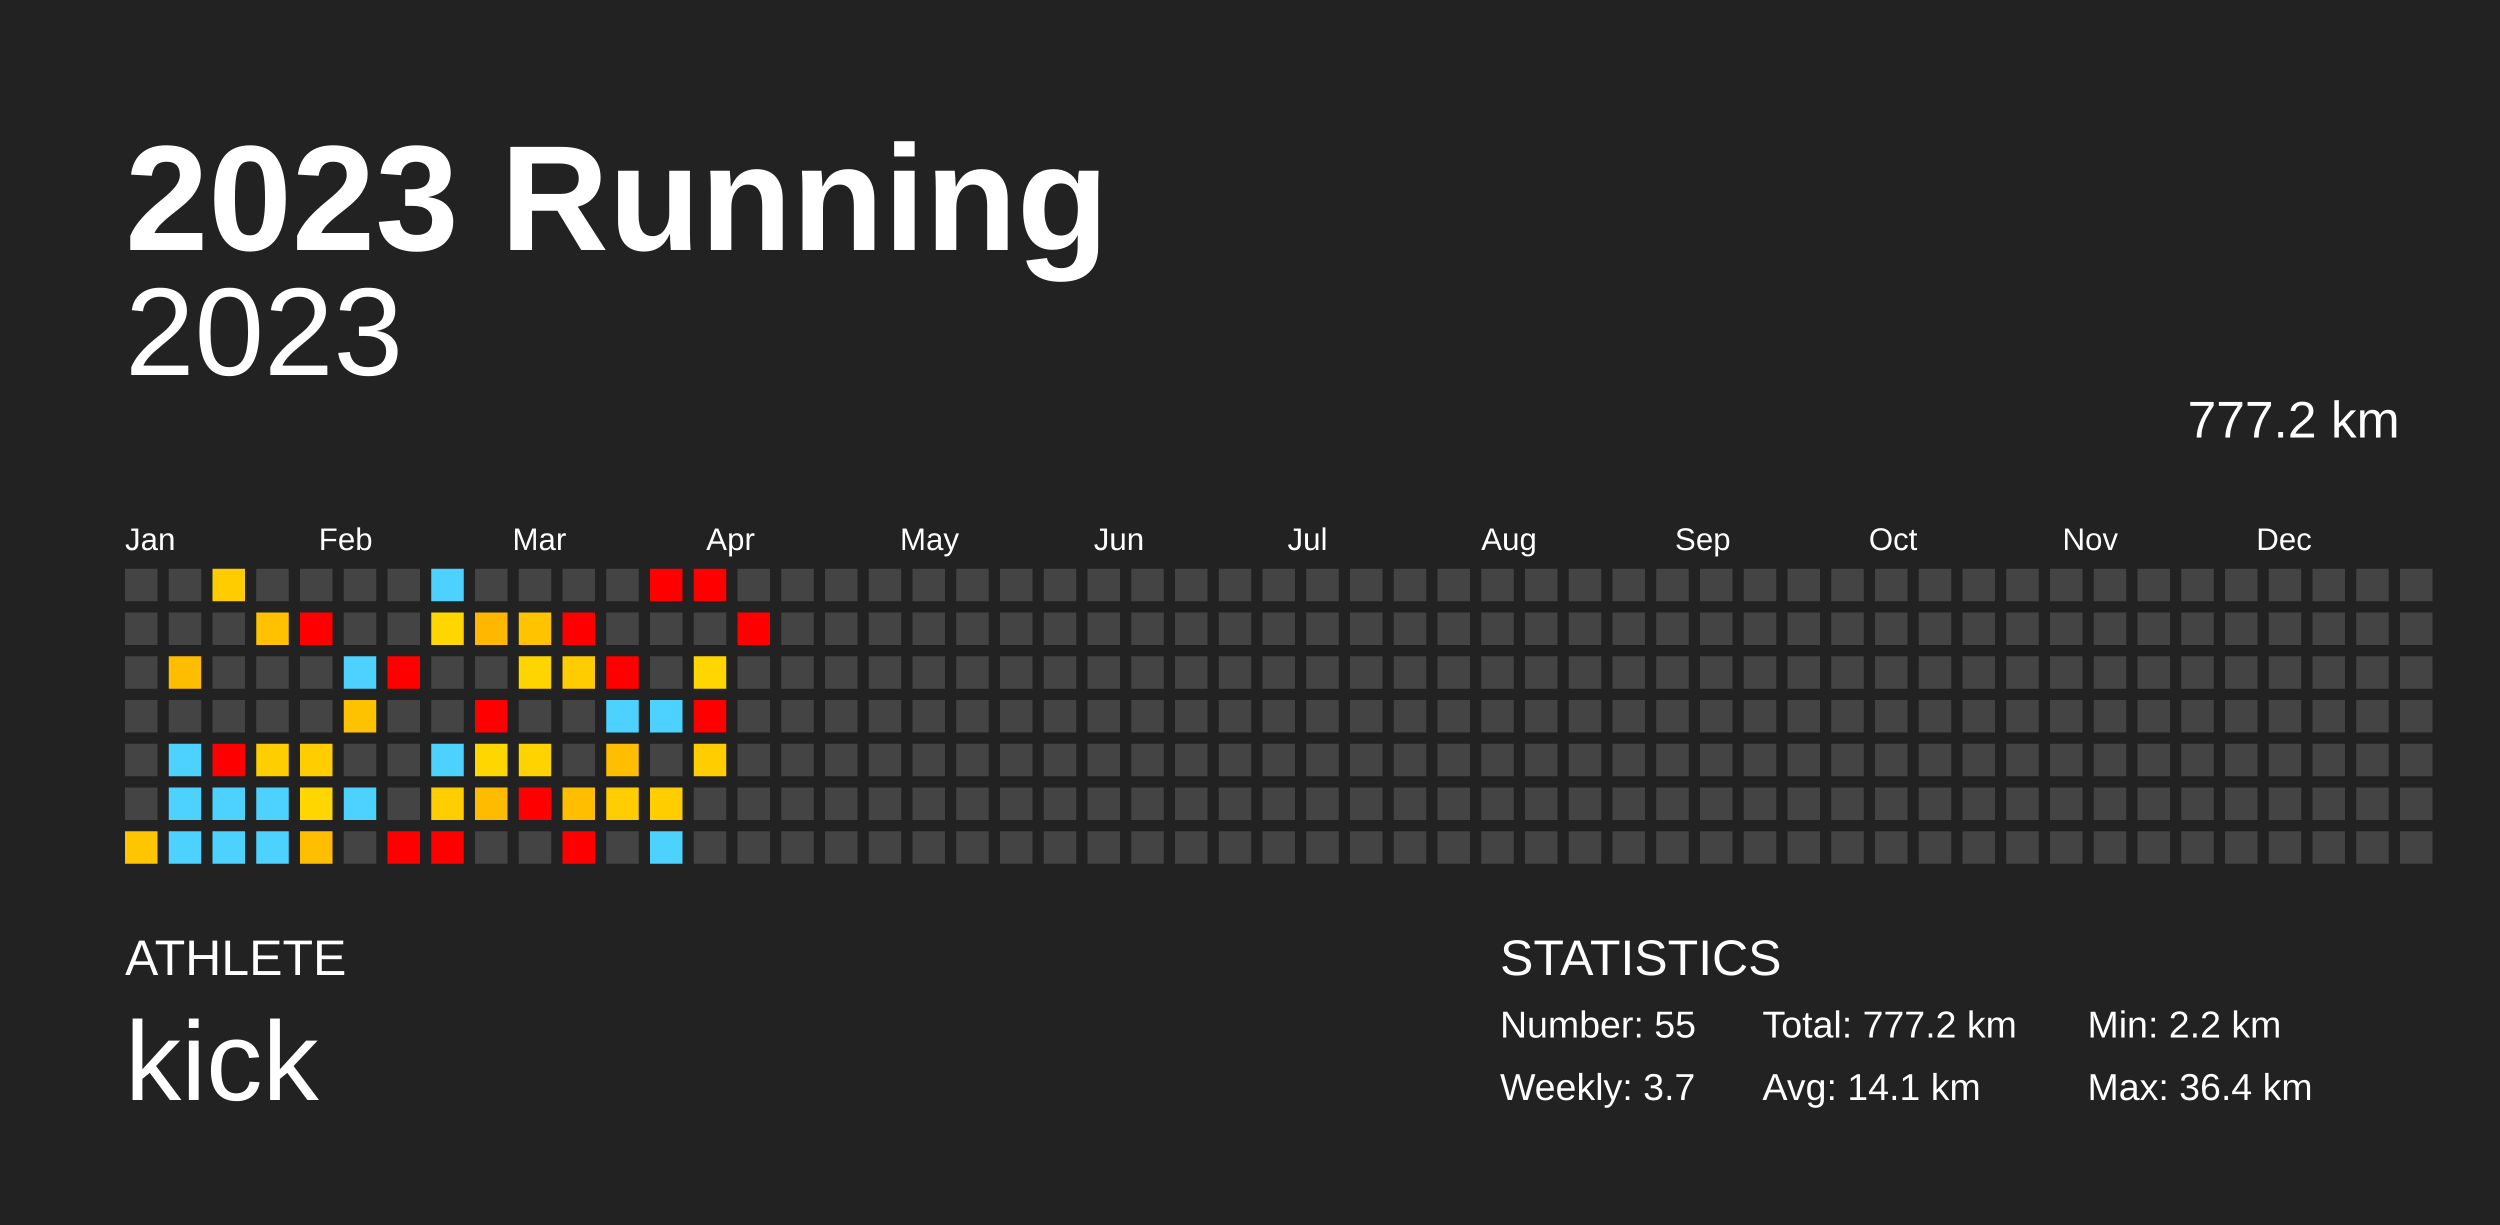
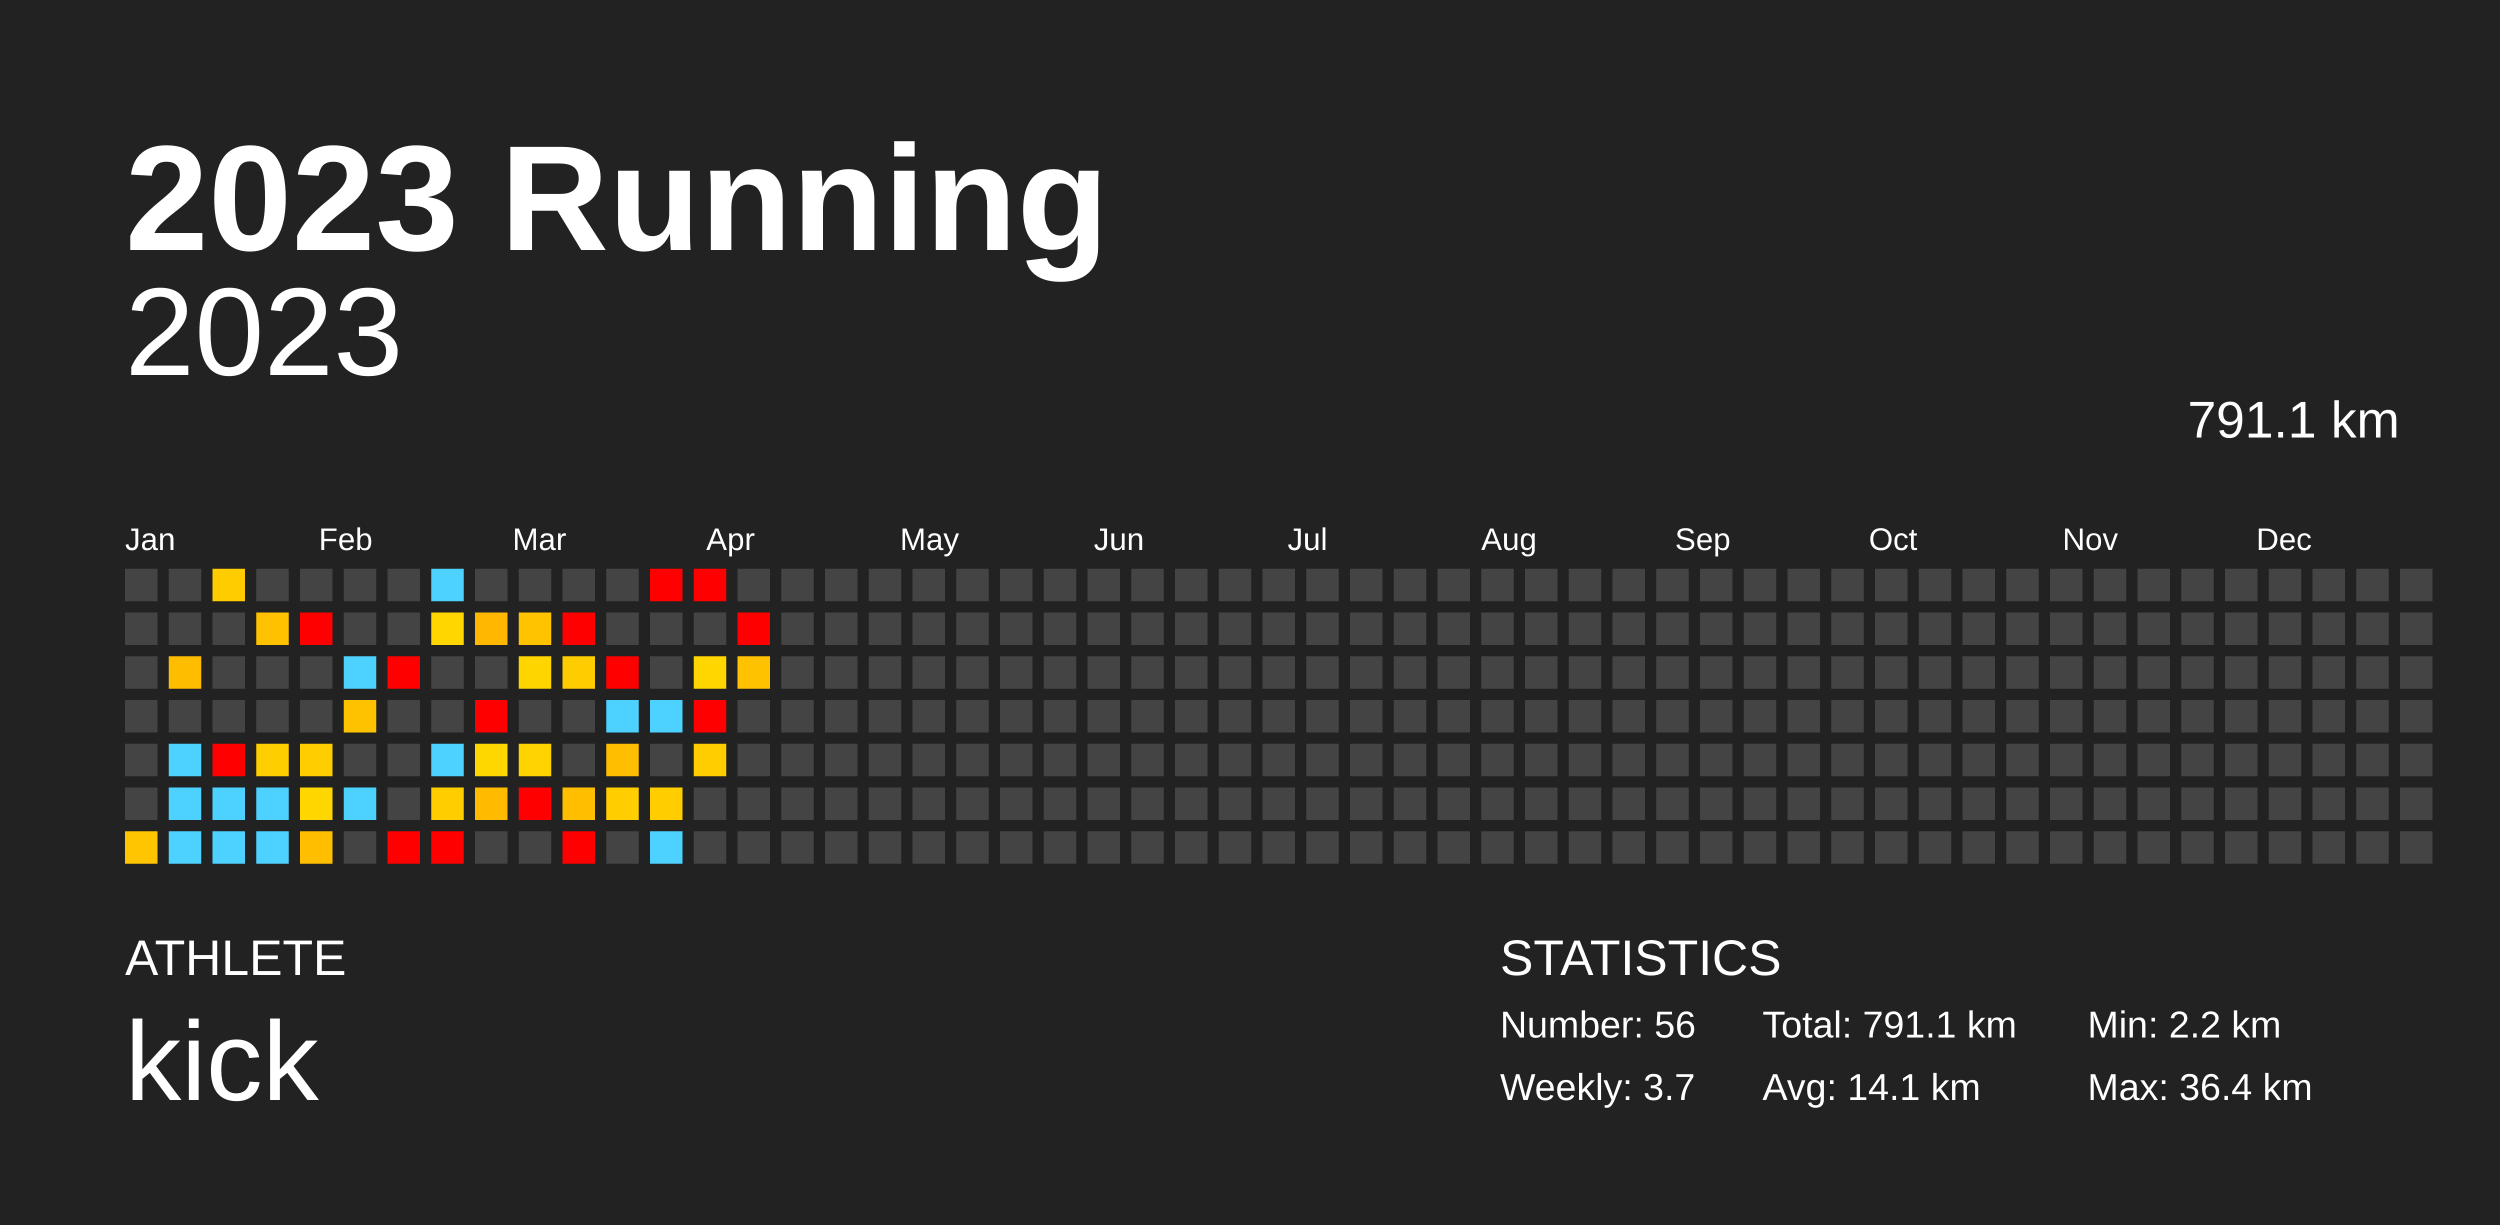
<svg xmlns="http://www.w3.org/2000/svg" baseProfile="full" height="98mm" version="1.1" viewBox="0,0,200,98" width="200mm">
  <defs />
  <rect fill="#222222" height="98" width="200" x="0" y="0" />
  <text fill="#FFFFFF" style="font-size:12px; font-family:Arial; font-weight:bold;" x="10" y="20">2023 Running</text>
  <text fill="#FFFFFF" style="font-size:4px; font-family:Arial" x="10" y="78">ATHLETE</text>
  <text fill="#FFFFFF" style="font-size:9px; font-family:Arial" x="10" y="88">kick</text>
  <text fill="#FFFFFF" style="font-size:4px; font-family:Arial" x="120" y="78">STATISTICS</text>
-   <text fill="#FFFFFF" style="font-size:3px; font-family:Arial" x="120" y="83">Number: 55</text>
+   <text fill="#FFFFFF" style="font-size:3px; font-family:Arial" x="120" y="83">Number: 56</text>
  <text fill="#FFFFFF" style="font-size:3px; font-family:Arial" x="120" y="88">Weekly: 3.7</text>
-   <text fill="#FFFFFF" style="font-size:3px; font-family:Arial" x="141" y="83">Total: 777.2 km</text>
+   <text fill="#FFFFFF" style="font-size:3px; font-family:Arial" x="141" y="83">Total: 791.1 km</text>
  <text fill="#FFFFFF" style="font-size:3px; font-family:Arial" x="141" y="88">Avg: 14.1 km</text>
  <text fill="#FFFFFF" style="font-size:3px; font-family:Arial" x="167" y="83">Min: 2.2 km</text>
  <text fill="#FFFFFF" style="font-size:3px; font-family:Arial" x="167" y="88">Max: 36.4 km</text>
  <text alignment-baseline="hanging" fill="#FFFFFF" style="font-size:10.0px; font-family:Arial;" x="10" y="30">2023</text>
-   <text alignment-baseline="hanging" fill="#FFFFFF" style="font-size:4.125px; font-family:Arial;" x="175" y="35">777.2 km</text>
+   <text alignment-baseline="hanging" fill="#FFFFFF" style="font-size:4.125px; font-family:Arial;" x="175" y="35">791.1 km</text>
  <text fill="#FFFFFF" style="font-size:2.5px; font-family:Arial" x="10.0" y="44">Jan</text>
  <text fill="#FFFFFF" style="font-size:2.5px; font-family:Arial" x="25.5" y="44">Feb</text>
  <text fill="#FFFFFF" style="font-size:2.5px; font-family:Arial" x="41.0" y="44">Mar</text>
  <text fill="#FFFFFF" style="font-size:2.5px; font-family:Arial" x="56.5" y="44">Apr</text>
  <text fill="#FFFFFF" style="font-size:2.5px; font-family:Arial" x="72.0" y="44">May</text>
  <text fill="#FFFFFF" style="font-size:2.5px; font-family:Arial" x="87.5" y="44">Jun</text>
  <text fill="#FFFFFF" style="font-size:2.5px; font-family:Arial" x="103.0" y="44">Jul</text>
  <text fill="#FFFFFF" style="font-size:2.5px; font-family:Arial" x="118.5" y="44">Aug</text>
  <text fill="#FFFFFF" style="font-size:2.5px; font-family:Arial" x="134.0" y="44">Sep</text>
  <text fill="#FFFFFF" style="font-size:2.5px; font-family:Arial" x="149.5" y="44">Oct</text>
  <text fill="#FFFFFF" style="font-size:2.5px; font-family:Arial" x="165.0" y="44">Nov</text>
  <text fill="#FFFFFF" style="font-size:2.5px; font-family:Arial" x="180.5" y="44">Dec</text>
  <rect fill="#444444" height="2.6" width="2.6" x="10.0" y="45.5" />
  <rect fill="#444444" height="2.6" width="2.6" x="10.0" y="49.0" />
  <rect fill="#444444" height="2.6" width="2.6" x="10.0" y="52.5" />
  <rect fill="#444444" height="2.6" width="2.6" x="10.0" y="56.0" />
  <rect fill="#444444" height="2.6" width="2.6" x="10.0" y="59.5" />
  <rect fill="#444444" height="2.6" width="2.6" x="10.0" y="63.0" />
  <rect fill="#ffc500" height="2.6" width="2.6" x="10.0" y="66.5" />
  <rect fill="#444444" height="2.6" width="2.6" x="13.5" y="45.5" />
  <rect fill="#444444" height="2.6" width="2.6" x="13.5" y="49.0" />
  <rect fill="#ffbd00" height="2.6" width="2.6" x="13.5" y="52.5" />
  <rect fill="#444444" height="2.6" width="2.6" x="13.5" y="56.0" />
  <rect fill="#4dd2ff" height="2.6" width="2.6" x="13.5" y="59.5" />
  <rect fill="#4dd2ff" height="2.6" width="2.6" x="13.5" y="63.0" />
  <rect fill="#4dd2ff" height="2.6" width="2.6" x="13.5" y="66.5" />
  <rect fill="#ffcc00" height="2.6" width="2.6" x="17.0" y="45.5" />
  <rect fill="#444444" height="2.6" width="2.6" x="17.0" y="49.0" />
  <rect fill="#444444" height="2.6" width="2.6" x="17.0" y="52.5" />
  <rect fill="#444444" height="2.6" width="2.6" x="17.0" y="56.0" />
  <rect fill="red" height="2.6" width="2.6" x="17.0" y="59.5" />
  <rect fill="#4dd2ff" height="2.6" width="2.6" x="17.0" y="63.0" />
  <rect fill="#4dd2ff" height="2.6" width="2.6" x="17.0" y="66.5" />
  <rect fill="#444444" height="2.6" width="2.6" x="20.5" y="45.5" />
  <rect fill="#ffc100" height="2.6" width="2.6" x="20.5" y="49.0" />
  <rect fill="#444444" height="2.6" width="2.6" x="20.5" y="52.5" />
  <rect fill="#444444" height="2.6" width="2.6" x="20.5" y="56.0" />
  <rect fill="#ffce00" height="2.6" width="2.6" x="20.5" y="59.5" />
  <rect fill="#4dd2ff" height="2.6" width="2.6" x="20.5" y="63.0" />
  <rect fill="#4dd2ff" height="2.6" width="2.6" x="20.5" y="66.5" />
  <rect fill="#444444" height="2.6" width="2.6" x="24.0" y="45.5" />
  <rect fill="red" height="2.6" width="2.6" x="24.0" y="49.0" />
  <rect fill="#444444" height="2.6" width="2.6" x="24.0" y="52.5" />
  <rect fill="#444444" height="2.6" width="2.6" x="24.0" y="56.0" />
  <rect fill="#ffcd00" height="2.6" width="2.6" x="24.0" y="59.5" />
  <rect fill="#ffd600" height="2.6" width="2.6" x="24.0" y="63.0" />
  <rect fill="#ffbf00" height="2.6" width="2.6" x="24.0" y="66.5" />
  <rect fill="#444444" height="2.6" width="2.6" x="27.5" y="45.5" />
  <rect fill="#444444" height="2.6" width="2.6" x="27.5" y="49.0" />
  <rect fill="#4dd2ff" height="2.6" width="2.6" x="27.5" y="52.5" />
  <rect fill="#ffc200" height="2.6" width="2.6" x="27.5" y="56.0" />
  <rect fill="#444444" height="2.6" width="2.6" x="27.5" y="59.5" />
  <rect fill="#4dd2ff" height="2.6" width="2.6" x="27.5" y="63.0" />
  <rect fill="#444444" height="2.6" width="2.6" x="27.5" y="66.5" />
  <rect fill="#444444" height="2.6" width="2.6" x="31.0" y="45.5" />
  <rect fill="#444444" height="2.6" width="2.6" x="31.0" y="49.0" />
  <rect fill="red" height="2.6" width="2.6" x="31.0" y="52.5" />
  <rect fill="#444444" height="2.6" width="2.6" x="31.0" y="56.0" />
  <rect fill="#444444" height="2.6" width="2.6" x="31.0" y="59.5" />
  <rect fill="#444444" height="2.6" width="2.6" x="31.0" y="63.0" />
  <rect fill="red" height="2.6" width="2.6" x="31.0" y="66.5" />
  <rect fill="#4dd2ff" height="2.6" width="2.6" x="34.5" y="45.5" />
  <rect fill="#ffd600" height="2.6" width="2.6" x="34.5" y="49.0" />
  <rect fill="#444444" height="2.6" width="2.6" x="34.5" y="52.5" />
  <rect fill="#444444" height="2.6" width="2.6" x="34.5" y="56.0" />
  <rect fill="#4dd2ff" height="2.6" width="2.6" x="34.5" y="59.5" />
  <rect fill="#ffcd00" height="2.6" width="2.6" x="34.5" y="63.0" />
  <rect fill="red" height="2.6" width="2.6" x="34.5" y="66.5" />
  <rect fill="#444444" height="2.6" width="2.6" x="38.0" y="45.5" />
  <rect fill="#ffb700" height="2.6" width="2.6" x="38.0" y="49.0" />
  <rect fill="#444444" height="2.6" width="2.6" x="38.0" y="52.5" />
  <rect fill="red" height="2.6" width="2.6" x="38.0" y="56.0" />
  <rect fill="#ffd700" height="2.6" width="2.6" x="38.0" y="59.5" />
  <rect fill="#ffbb00" height="2.6" width="2.6" x="38.0" y="63.0" />
  <rect fill="#444444" height="2.6" width="2.6" x="38.0" y="66.5" />
  <rect fill="#444444" height="2.6" width="2.6" x="41.5" y="45.5" />
  <rect fill="#ffc300" height="2.6" width="2.6" x="41.5" y="49.0" />
  <rect fill="#ffd500" height="2.6" width="2.6" x="41.5" y="52.5" />
  <rect fill="#444444" height="2.6" width="2.6" x="41.5" y="56.0" />
  <rect fill="#ffd300" height="2.6" width="2.6" x="41.5" y="59.5" />
  <rect fill="red" height="2.6" width="2.6" x="41.5" y="63.0" />
  <rect fill="#444444" height="2.6" width="2.6" x="41.5" y="66.5" />
  <rect fill="#444444" height="2.6" width="2.6" x="45.0" y="45.5" />
  <rect fill="red" height="2.6" width="2.6" x="45.0" y="49.0" />
  <rect fill="#ffcc00" height="2.6" width="2.6" x="45.0" y="52.5" />
  <rect fill="#444444" height="2.6" width="2.6" x="45.0" y="56.0" />
  <rect fill="#444444" height="2.6" width="2.6" x="45.0" y="59.5" />
  <rect fill="#ffbe00" height="2.6" width="2.6" x="45.0" y="63.0" />
  <rect fill="red" height="2.6" width="2.6" x="45.0" y="66.5" />
  <rect fill="#444444" height="2.6" width="2.6" x="48.5" y="45.5" />
  <rect fill="#444444" height="2.6" width="2.6" x="48.5" y="49.0" />
  <rect fill="red" height="2.6" width="2.6" x="48.5" y="52.5" />
  <rect fill="#4dd2ff" height="2.6" width="2.6" x="48.5" y="56.0" />
  <rect fill="#ffbe00" height="2.6" width="2.6" x="48.5" y="59.5" />
  <rect fill="#ffcd00" height="2.6" width="2.6" x="48.5" y="63.0" />
  <rect fill="#444444" height="2.6" width="2.6" x="48.5" y="66.5" />
  <rect fill="red" height="2.6" width="2.6" x="52.0" y="45.5" />
  <rect fill="#444444" height="2.6" width="2.6" x="52.0" y="49.0" />
  <rect fill="#444444" height="2.6" width="2.6" x="52.0" y="52.5" />
  <rect fill="#4dd2ff" height="2.6" width="2.6" x="52.0" y="56.0" />
  <rect fill="#444444" height="2.6" width="2.6" x="52.0" y="59.5" />
  <rect fill="#ffcd00" height="2.6" width="2.6" x="52.0" y="63.0" />
  <rect fill="#4dd2ff" height="2.6" width="2.6" x="52.0" y="66.5" />
  <rect fill="red" height="2.6" width="2.6" x="55.5" y="45.5" />
  <rect fill="#444444" height="2.6" width="2.6" x="55.5" y="49.0" />
  <rect fill="#ffd600" height="2.6" width="2.6" x="55.5" y="52.5" />
  <rect fill="red" height="2.6" width="2.6" x="55.5" y="56.0" />
  <rect fill="#ffcd00" height="2.6" width="2.6" x="55.5" y="59.5" />
  <rect fill="#444444" height="2.6" width="2.6" x="55.5" y="63.0" />
  <rect fill="#444444" height="2.6" width="2.6" x="55.5" y="66.5" />
  <rect fill="#444444" height="2.6" width="2.6" x="59.0" y="45.5" />
  <rect fill="red" height="2.6" width="2.6" x="59.0" y="49.0" />
-   <rect fill="#444444" height="2.6" width="2.6" x="59.0" y="52.5" />
+   <rect fill="#ffc200" height="2.6" width="2.6" x="59.0" y="52.5" />
  <rect fill="#444444" height="2.6" width="2.6" x="59.0" y="56.0" />
  <rect fill="#444444" height="2.6" width="2.6" x="59.0" y="59.5" />
  <rect fill="#444444" height="2.6" width="2.6" x="59.0" y="63.0" />
  <rect fill="#444444" height="2.6" width="2.6" x="59.0" y="66.5" />
  <rect fill="#444444" height="2.6" width="2.6" x="62.5" y="45.5" />
  <rect fill="#444444" height="2.6" width="2.6" x="62.5" y="49.0" />
  <rect fill="#444444" height="2.6" width="2.6" x="62.5" y="52.5" />
  <rect fill="#444444" height="2.6" width="2.6" x="62.5" y="56.0" />
  <rect fill="#444444" height="2.6" width="2.6" x="62.5" y="59.5" />
  <rect fill="#444444" height="2.6" width="2.6" x="62.5" y="63.0" />
  <rect fill="#444444" height="2.6" width="2.6" x="62.5" y="66.5" />
  <rect fill="#444444" height="2.6" width="2.6" x="66.0" y="45.5" />
  <rect fill="#444444" height="2.6" width="2.6" x="66.0" y="49.0" />
  <rect fill="#444444" height="2.6" width="2.6" x="66.0" y="52.5" />
  <rect fill="#444444" height="2.6" width="2.6" x="66.0" y="56.0" />
  <rect fill="#444444" height="2.6" width="2.6" x="66.0" y="59.5" />
  <rect fill="#444444" height="2.6" width="2.6" x="66.0" y="63.0" />
  <rect fill="#444444" height="2.6" width="2.6" x="66.0" y="66.5" />
  <rect fill="#444444" height="2.6" width="2.6" x="69.5" y="45.5" />
  <rect fill="#444444" height="2.6" width="2.6" x="69.5" y="49.0" />
  <rect fill="#444444" height="2.6" width="2.6" x="69.5" y="52.5" />
  <rect fill="#444444" height="2.6" width="2.6" x="69.5" y="56.0" />
  <rect fill="#444444" height="2.6" width="2.6" x="69.5" y="59.5" />
  <rect fill="#444444" height="2.6" width="2.6" x="69.5" y="63.0" />
  <rect fill="#444444" height="2.6" width="2.6" x="69.5" y="66.5" />
  <rect fill="#444444" height="2.6" width="2.6" x="73.0" y="45.5" />
  <rect fill="#444444" height="2.6" width="2.6" x="73.0" y="49.0" />
  <rect fill="#444444" height="2.6" width="2.6" x="73.0" y="52.5" />
  <rect fill="#444444" height="2.6" width="2.6" x="73.0" y="56.0" />
  <rect fill="#444444" height="2.6" width="2.6" x="73.0" y="59.5" />
  <rect fill="#444444" height="2.6" width="2.6" x="73.0" y="63.0" />
  <rect fill="#444444" height="2.6" width="2.6" x="73.0" y="66.5" />
  <rect fill="#444444" height="2.6" width="2.6" x="76.5" y="45.5" />
  <rect fill="#444444" height="2.6" width="2.6" x="76.5" y="49.0" />
  <rect fill="#444444" height="2.6" width="2.6" x="76.5" y="52.5" />
  <rect fill="#444444" height="2.6" width="2.6" x="76.5" y="56.0" />
  <rect fill="#444444" height="2.6" width="2.6" x="76.5" y="59.5" />
  <rect fill="#444444" height="2.6" width="2.6" x="76.5" y="63.0" />
  <rect fill="#444444" height="2.6" width="2.6" x="76.5" y="66.5" />
  <rect fill="#444444" height="2.6" width="2.6" x="80.0" y="45.5" />
  <rect fill="#444444" height="2.6" width="2.6" x="80.0" y="49.0" />
  <rect fill="#444444" height="2.6" width="2.6" x="80.0" y="52.5" />
  <rect fill="#444444" height="2.6" width="2.6" x="80.0" y="56.0" />
  <rect fill="#444444" height="2.6" width="2.6" x="80.0" y="59.5" />
  <rect fill="#444444" height="2.6" width="2.6" x="80.0" y="63.0" />
  <rect fill="#444444" height="2.6" width="2.6" x="80.0" y="66.5" />
  <rect fill="#444444" height="2.6" width="2.6" x="83.5" y="45.5" />
  <rect fill="#444444" height="2.6" width="2.6" x="83.5" y="49.0" />
  <rect fill="#444444" height="2.6" width="2.6" x="83.5" y="52.5" />
  <rect fill="#444444" height="2.6" width="2.6" x="83.5" y="56.0" />
  <rect fill="#444444" height="2.6" width="2.6" x="83.5" y="59.5" />
  <rect fill="#444444" height="2.6" width="2.6" x="83.5" y="63.0" />
  <rect fill="#444444" height="2.6" width="2.6" x="83.5" y="66.5" />
  <rect fill="#444444" height="2.6" width="2.6" x="87.0" y="45.5" />
  <rect fill="#444444" height="2.6" width="2.6" x="87.0" y="49.0" />
  <rect fill="#444444" height="2.6" width="2.6" x="87.0" y="52.5" />
  <rect fill="#444444" height="2.6" width="2.6" x="87.0" y="56.0" />
  <rect fill="#444444" height="2.6" width="2.6" x="87.0" y="59.5" />
  <rect fill="#444444" height="2.6" width="2.6" x="87.0" y="63.0" />
  <rect fill="#444444" height="2.6" width="2.6" x="87.0" y="66.5" />
  <rect fill="#444444" height="2.6" width="2.6" x="90.5" y="45.5" />
  <rect fill="#444444" height="2.6" width="2.6" x="90.5" y="49.0" />
  <rect fill="#444444" height="2.6" width="2.6" x="90.5" y="52.5" />
  <rect fill="#444444" height="2.6" width="2.6" x="90.5" y="56.0" />
  <rect fill="#444444" height="2.6" width="2.6" x="90.5" y="59.5" />
  <rect fill="#444444" height="2.6" width="2.6" x="90.5" y="63.0" />
  <rect fill="#444444" height="2.6" width="2.6" x="90.5" y="66.5" />
  <rect fill="#444444" height="2.6" width="2.6" x="94.0" y="45.5" />
  <rect fill="#444444" height="2.6" width="2.6" x="94.0" y="49.0" />
  <rect fill="#444444" height="2.6" width="2.6" x="94.0" y="52.5" />
  <rect fill="#444444" height="2.6" width="2.6" x="94.0" y="56.0" />
  <rect fill="#444444" height="2.6" width="2.6" x="94.0" y="59.5" />
  <rect fill="#444444" height="2.6" width="2.6" x="94.0" y="63.0" />
  <rect fill="#444444" height="2.6" width="2.6" x="94.0" y="66.5" />
  <rect fill="#444444" height="2.6" width="2.6" x="97.5" y="45.5" />
  <rect fill="#444444" height="2.6" width="2.6" x="97.5" y="49.0" />
  <rect fill="#444444" height="2.6" width="2.6" x="97.5" y="52.5" />
  <rect fill="#444444" height="2.6" width="2.6" x="97.5" y="56.0" />
  <rect fill="#444444" height="2.6" width="2.6" x="97.5" y="59.5" />
  <rect fill="#444444" height="2.6" width="2.6" x="97.5" y="63.0" />
  <rect fill="#444444" height="2.6" width="2.6" x="97.5" y="66.5" />
  <rect fill="#444444" height="2.6" width="2.6" x="101.0" y="45.5" />
  <rect fill="#444444" height="2.6" width="2.6" x="101.0" y="49.0" />
  <rect fill="#444444" height="2.6" width="2.6" x="101.0" y="52.5" />
  <rect fill="#444444" height="2.6" width="2.6" x="101.0" y="56.0" />
  <rect fill="#444444" height="2.6" width="2.6" x="101.0" y="59.5" />
  <rect fill="#444444" height="2.6" width="2.6" x="101.0" y="63.0" />
  <rect fill="#444444" height="2.6" width="2.6" x="101.0" y="66.5" />
  <rect fill="#444444" height="2.6" width="2.6" x="104.5" y="45.5" />
  <rect fill="#444444" height="2.6" width="2.6" x="104.5" y="49.0" />
  <rect fill="#444444" height="2.6" width="2.6" x="104.5" y="52.5" />
  <rect fill="#444444" height="2.6" width="2.6" x="104.5" y="56.0" />
  <rect fill="#444444" height="2.6" width="2.6" x="104.5" y="59.5" />
  <rect fill="#444444" height="2.6" width="2.6" x="104.5" y="63.0" />
  <rect fill="#444444" height="2.6" width="2.6" x="104.5" y="66.5" />
  <rect fill="#444444" height="2.6" width="2.6" x="108.0" y="45.5" />
  <rect fill="#444444" height="2.6" width="2.6" x="108.0" y="49.0" />
  <rect fill="#444444" height="2.6" width="2.6" x="108.0" y="52.5" />
  <rect fill="#444444" height="2.6" width="2.6" x="108.0" y="56.0" />
  <rect fill="#444444" height="2.6" width="2.6" x="108.0" y="59.5" />
  <rect fill="#444444" height="2.6" width="2.6" x="108.0" y="63.0" />
  <rect fill="#444444" height="2.6" width="2.6" x="108.0" y="66.5" />
  <rect fill="#444444" height="2.6" width="2.6" x="111.5" y="45.5" />
  <rect fill="#444444" height="2.6" width="2.6" x="111.5" y="49.0" />
  <rect fill="#444444" height="2.6" width="2.6" x="111.5" y="52.5" />
  <rect fill="#444444" height="2.6" width="2.6" x="111.5" y="56.0" />
  <rect fill="#444444" height="2.6" width="2.6" x="111.5" y="59.5" />
  <rect fill="#444444" height="2.6" width="2.6" x="111.5" y="63.0" />
  <rect fill="#444444" height="2.6" width="2.6" x="111.5" y="66.5" />
  <rect fill="#444444" height="2.6" width="2.6" x="115.0" y="45.5" />
  <rect fill="#444444" height="2.6" width="2.6" x="115.0" y="49.0" />
  <rect fill="#444444" height="2.6" width="2.6" x="115.0" y="52.5" />
  <rect fill="#444444" height="2.6" width="2.6" x="115.0" y="56.0" />
  <rect fill="#444444" height="2.6" width="2.6" x="115.0" y="59.5" />
  <rect fill="#444444" height="2.6" width="2.6" x="115.0" y="63.0" />
  <rect fill="#444444" height="2.6" width="2.6" x="115.0" y="66.5" />
  <rect fill="#444444" height="2.6" width="2.6" x="118.5" y="45.5" />
  <rect fill="#444444" height="2.6" width="2.6" x="118.5" y="49.0" />
  <rect fill="#444444" height="2.6" width="2.6" x="118.5" y="52.5" />
  <rect fill="#444444" height="2.6" width="2.6" x="118.5" y="56.0" />
  <rect fill="#444444" height="2.6" width="2.6" x="118.5" y="59.5" />
  <rect fill="#444444" height="2.6" width="2.6" x="118.5" y="63.0" />
  <rect fill="#444444" height="2.6" width="2.6" x="118.5" y="66.5" />
  <rect fill="#444444" height="2.6" width="2.6" x="122.0" y="45.5" />
  <rect fill="#444444" height="2.6" width="2.6" x="122.0" y="49.0" />
  <rect fill="#444444" height="2.6" width="2.6" x="122.0" y="52.5" />
  <rect fill="#444444" height="2.6" width="2.6" x="122.0" y="56.0" />
  <rect fill="#444444" height="2.6" width="2.6" x="122.0" y="59.5" />
  <rect fill="#444444" height="2.6" width="2.6" x="122.0" y="63.0" />
  <rect fill="#444444" height="2.6" width="2.6" x="122.0" y="66.5" />
  <rect fill="#444444" height="2.6" width="2.6" x="125.5" y="45.5" />
  <rect fill="#444444" height="2.6" width="2.6" x="125.5" y="49.0" />
  <rect fill="#444444" height="2.6" width="2.6" x="125.5" y="52.5" />
  <rect fill="#444444" height="2.6" width="2.6" x="125.5" y="56.0" />
  <rect fill="#444444" height="2.6" width="2.6" x="125.5" y="59.5" />
  <rect fill="#444444" height="2.6" width="2.6" x="125.5" y="63.0" />
  <rect fill="#444444" height="2.6" width="2.6" x="125.5" y="66.5" />
  <rect fill="#444444" height="2.6" width="2.6" x="129.0" y="45.5" />
  <rect fill="#444444" height="2.6" width="2.6" x="129.0" y="49.0" />
  <rect fill="#444444" height="2.6" width="2.6" x="129.0" y="52.5" />
  <rect fill="#444444" height="2.6" width="2.6" x="129.0" y="56.0" />
  <rect fill="#444444" height="2.6" width="2.6" x="129.0" y="59.5" />
  <rect fill="#444444" height="2.6" width="2.6" x="129.0" y="63.0" />
  <rect fill="#444444" height="2.6" width="2.6" x="129.0" y="66.5" />
  <rect fill="#444444" height="2.6" width="2.6" x="132.5" y="45.5" />
  <rect fill="#444444" height="2.6" width="2.6" x="132.5" y="49.0" />
  <rect fill="#444444" height="2.6" width="2.6" x="132.5" y="52.5" />
  <rect fill="#444444" height="2.6" width="2.6" x="132.5" y="56.0" />
  <rect fill="#444444" height="2.6" width="2.6" x="132.5" y="59.5" />
  <rect fill="#444444" height="2.6" width="2.6" x="132.5" y="63.0" />
  <rect fill="#444444" height="2.6" width="2.6" x="132.5" y="66.5" />
  <rect fill="#444444" height="2.6" width="2.6" x="136.0" y="45.5" />
  <rect fill="#444444" height="2.6" width="2.6" x="136.0" y="49.0" />
  <rect fill="#444444" height="2.6" width="2.6" x="136.0" y="52.5" />
  <rect fill="#444444" height="2.6" width="2.6" x="136.0" y="56.0" />
  <rect fill="#444444" height="2.6" width="2.6" x="136.0" y="59.5" />
  <rect fill="#444444" height="2.6" width="2.6" x="136.0" y="63.0" />
  <rect fill="#444444" height="2.6" width="2.6" x="136.0" y="66.5" />
  <rect fill="#444444" height="2.6" width="2.6" x="139.5" y="45.5" />
  <rect fill="#444444" height="2.6" width="2.6" x="139.5" y="49.0" />
  <rect fill="#444444" height="2.6" width="2.6" x="139.5" y="52.5" />
  <rect fill="#444444" height="2.6" width="2.6" x="139.5" y="56.0" />
  <rect fill="#444444" height="2.6" width="2.6" x="139.5" y="59.5" />
  <rect fill="#444444" height="2.6" width="2.6" x="139.5" y="63.0" />
  <rect fill="#444444" height="2.6" width="2.6" x="139.5" y="66.5" />
  <rect fill="#444444" height="2.6" width="2.6" x="143.0" y="45.5" />
  <rect fill="#444444" height="2.6" width="2.6" x="143.0" y="49.0" />
  <rect fill="#444444" height="2.6" width="2.6" x="143.0" y="52.5" />
  <rect fill="#444444" height="2.6" width="2.6" x="143.0" y="56.0" />
  <rect fill="#444444" height="2.6" width="2.6" x="143.0" y="59.5" />
  <rect fill="#444444" height="2.6" width="2.6" x="143.0" y="63.0" />
  <rect fill="#444444" height="2.6" width="2.6" x="143.0" y="66.5" />
  <rect fill="#444444" height="2.6" width="2.6" x="146.5" y="45.5" />
  <rect fill="#444444" height="2.6" width="2.6" x="146.5" y="49.0" />
  <rect fill="#444444" height="2.6" width="2.6" x="146.5" y="52.5" />
  <rect fill="#444444" height="2.6" width="2.6" x="146.5" y="56.0" />
  <rect fill="#444444" height="2.6" width="2.6" x="146.5" y="59.5" />
  <rect fill="#444444" height="2.6" width="2.6" x="146.5" y="63.0" />
  <rect fill="#444444" height="2.6" width="2.6" x="146.5" y="66.5" />
  <rect fill="#444444" height="2.6" width="2.6" x="150.0" y="45.5" />
  <rect fill="#444444" height="2.6" width="2.6" x="150.0" y="49.0" />
  <rect fill="#444444" height="2.6" width="2.6" x="150.0" y="52.5" />
  <rect fill="#444444" height="2.6" width="2.6" x="150.0" y="56.0" />
  <rect fill="#444444" height="2.6" width="2.6" x="150.0" y="59.5" />
  <rect fill="#444444" height="2.6" width="2.6" x="150.0" y="63.0" />
  <rect fill="#444444" height="2.6" width="2.6" x="150.0" y="66.5" />
  <rect fill="#444444" height="2.6" width="2.6" x="153.5" y="45.5" />
  <rect fill="#444444" height="2.6" width="2.6" x="153.5" y="49.0" />
  <rect fill="#444444" height="2.6" width="2.6" x="153.5" y="52.5" />
  <rect fill="#444444" height="2.6" width="2.6" x="153.5" y="56.0" />
  <rect fill="#444444" height="2.6" width="2.6" x="153.5" y="59.5" />
  <rect fill="#444444" height="2.6" width="2.6" x="153.5" y="63.0" />
  <rect fill="#444444" height="2.6" width="2.6" x="153.5" y="66.5" />
  <rect fill="#444444" height="2.6" width="2.6" x="157.0" y="45.5" />
  <rect fill="#444444" height="2.6" width="2.6" x="157.0" y="49.0" />
  <rect fill="#444444" height="2.6" width="2.6" x="157.0" y="52.5" />
  <rect fill="#444444" height="2.6" width="2.6" x="157.0" y="56.0" />
  <rect fill="#444444" height="2.6" width="2.6" x="157.0" y="59.5" />
  <rect fill="#444444" height="2.6" width="2.6" x="157.0" y="63.0" />
  <rect fill="#444444" height="2.6" width="2.6" x="157.0" y="66.5" />
  <rect fill="#444444" height="2.6" width="2.6" x="160.5" y="45.5" />
  <rect fill="#444444" height="2.6" width="2.6" x="160.5" y="49.0" />
  <rect fill="#444444" height="2.6" width="2.6" x="160.5" y="52.5" />
  <rect fill="#444444" height="2.6" width="2.6" x="160.5" y="56.0" />
  <rect fill="#444444" height="2.6" width="2.6" x="160.5" y="59.5" />
  <rect fill="#444444" height="2.6" width="2.6" x="160.5" y="63.0" />
  <rect fill="#444444" height="2.6" width="2.6" x="160.5" y="66.5" />
  <rect fill="#444444" height="2.6" width="2.6" x="164.0" y="45.5" />
  <rect fill="#444444" height="2.6" width="2.6" x="164.0" y="49.0" />
  <rect fill="#444444" height="2.6" width="2.6" x="164.0" y="52.5" />
  <rect fill="#444444" height="2.6" width="2.6" x="164.0" y="56.0" />
  <rect fill="#444444" height="2.6" width="2.6" x="164.0" y="59.5" />
  <rect fill="#444444" height="2.6" width="2.6" x="164.0" y="63.0" />
  <rect fill="#444444" height="2.6" width="2.6" x="164.0" y="66.5" />
  <rect fill="#444444" height="2.6" width="2.6" x="167.5" y="45.5" />
  <rect fill="#444444" height="2.6" width="2.6" x="167.5" y="49.0" />
  <rect fill="#444444" height="2.6" width="2.6" x="167.5" y="52.5" />
  <rect fill="#444444" height="2.6" width="2.6" x="167.5" y="56.0" />
  <rect fill="#444444" height="2.6" width="2.6" x="167.5" y="59.5" />
  <rect fill="#444444" height="2.6" width="2.6" x="167.5" y="63.0" />
  <rect fill="#444444" height="2.6" width="2.6" x="167.5" y="66.5" />
  <rect fill="#444444" height="2.6" width="2.6" x="171.0" y="45.5" />
  <rect fill="#444444" height="2.6" width="2.6" x="171.0" y="49.0" />
  <rect fill="#444444" height="2.6" width="2.6" x="171.0" y="52.5" />
  <rect fill="#444444" height="2.6" width="2.6" x="171.0" y="56.0" />
  <rect fill="#444444" height="2.6" width="2.6" x="171.0" y="59.5" />
  <rect fill="#444444" height="2.6" width="2.6" x="171.0" y="63.0" />
  <rect fill="#444444" height="2.6" width="2.6" x="171.0" y="66.5" />
  <rect fill="#444444" height="2.6" width="2.6" x="174.5" y="45.5" />
  <rect fill="#444444" height="2.6" width="2.6" x="174.5" y="49.0" />
  <rect fill="#444444" height="2.6" width="2.6" x="174.5" y="52.5" />
  <rect fill="#444444" height="2.6" width="2.6" x="174.5" y="56.0" />
  <rect fill="#444444" height="2.6" width="2.6" x="174.5" y="59.5" />
  <rect fill="#444444" height="2.6" width="2.6" x="174.5" y="63.0" />
  <rect fill="#444444" height="2.6" width="2.6" x="174.5" y="66.5" />
  <rect fill="#444444" height="2.6" width="2.6" x="178.0" y="45.5" />
  <rect fill="#444444" height="2.6" width="2.6" x="178.0" y="49.0" />
  <rect fill="#444444" height="2.6" width="2.6" x="178.0" y="52.5" />
  <rect fill="#444444" height="2.6" width="2.6" x="178.0" y="56.0" />
  <rect fill="#444444" height="2.6" width="2.6" x="178.0" y="59.5" />
  <rect fill="#444444" height="2.6" width="2.6" x="178.0" y="63.0" />
  <rect fill="#444444" height="2.6" width="2.6" x="178.0" y="66.5" />
  <rect fill="#444444" height="2.6" width="2.6" x="181.5" y="45.5" />
  <rect fill="#444444" height="2.6" width="2.6" x="181.5" y="49.0" />
  <rect fill="#444444" height="2.6" width="2.6" x="181.5" y="52.5" />
  <rect fill="#444444" height="2.6" width="2.6" x="181.5" y="56.0" />
  <rect fill="#444444" height="2.6" width="2.6" x="181.5" y="59.5" />
  <rect fill="#444444" height="2.6" width="2.6" x="181.5" y="63.0" />
  <rect fill="#444444" height="2.6" width="2.6" x="181.5" y="66.5" />
  <rect fill="#444444" height="2.6" width="2.6" x="185.0" y="45.5" />
  <rect fill="#444444" height="2.6" width="2.6" x="185.0" y="49.0" />
  <rect fill="#444444" height="2.6" width="2.6" x="185.0" y="52.5" />
  <rect fill="#444444" height="2.6" width="2.6" x="185.0" y="56.0" />
  <rect fill="#444444" height="2.6" width="2.6" x="185.0" y="59.5" />
  <rect fill="#444444" height="2.6" width="2.6" x="185.0" y="63.0" />
  <rect fill="#444444" height="2.6" width="2.6" x="185.0" y="66.5" />
  <rect fill="#444444" height="2.6" width="2.6" x="188.5" y="45.5" />
  <rect fill="#444444" height="2.6" width="2.6" x="188.5" y="49.0" />
  <rect fill="#444444" height="2.6" width="2.6" x="188.5" y="52.5" />
  <rect fill="#444444" height="2.6" width="2.6" x="188.5" y="56.0" />
  <rect fill="#444444" height="2.6" width="2.6" x="188.5" y="59.5" />
  <rect fill="#444444" height="2.6" width="2.6" x="188.5" y="63.0" />
  <rect fill="#444444" height="2.6" width="2.6" x="188.5" y="66.5" />
  <rect fill="#444444" height="2.6" width="2.6" x="192.0" y="45.5" />
  <rect fill="#444444" height="2.6" width="2.6" x="192.0" y="49.0" />
  <rect fill="#444444" height="2.6" width="2.6" x="192.0" y="52.5" />
  <rect fill="#444444" height="2.6" width="2.6" x="192.0" y="56.0" />
  <rect fill="#444444" height="2.6" width="2.6" x="192.0" y="59.5" />
  <rect fill="#444444" height="2.6" width="2.6" x="192.0" y="63.0" />
  <rect fill="#444444" height="2.6" width="2.6" x="192.0" y="66.5" />
</svg>
